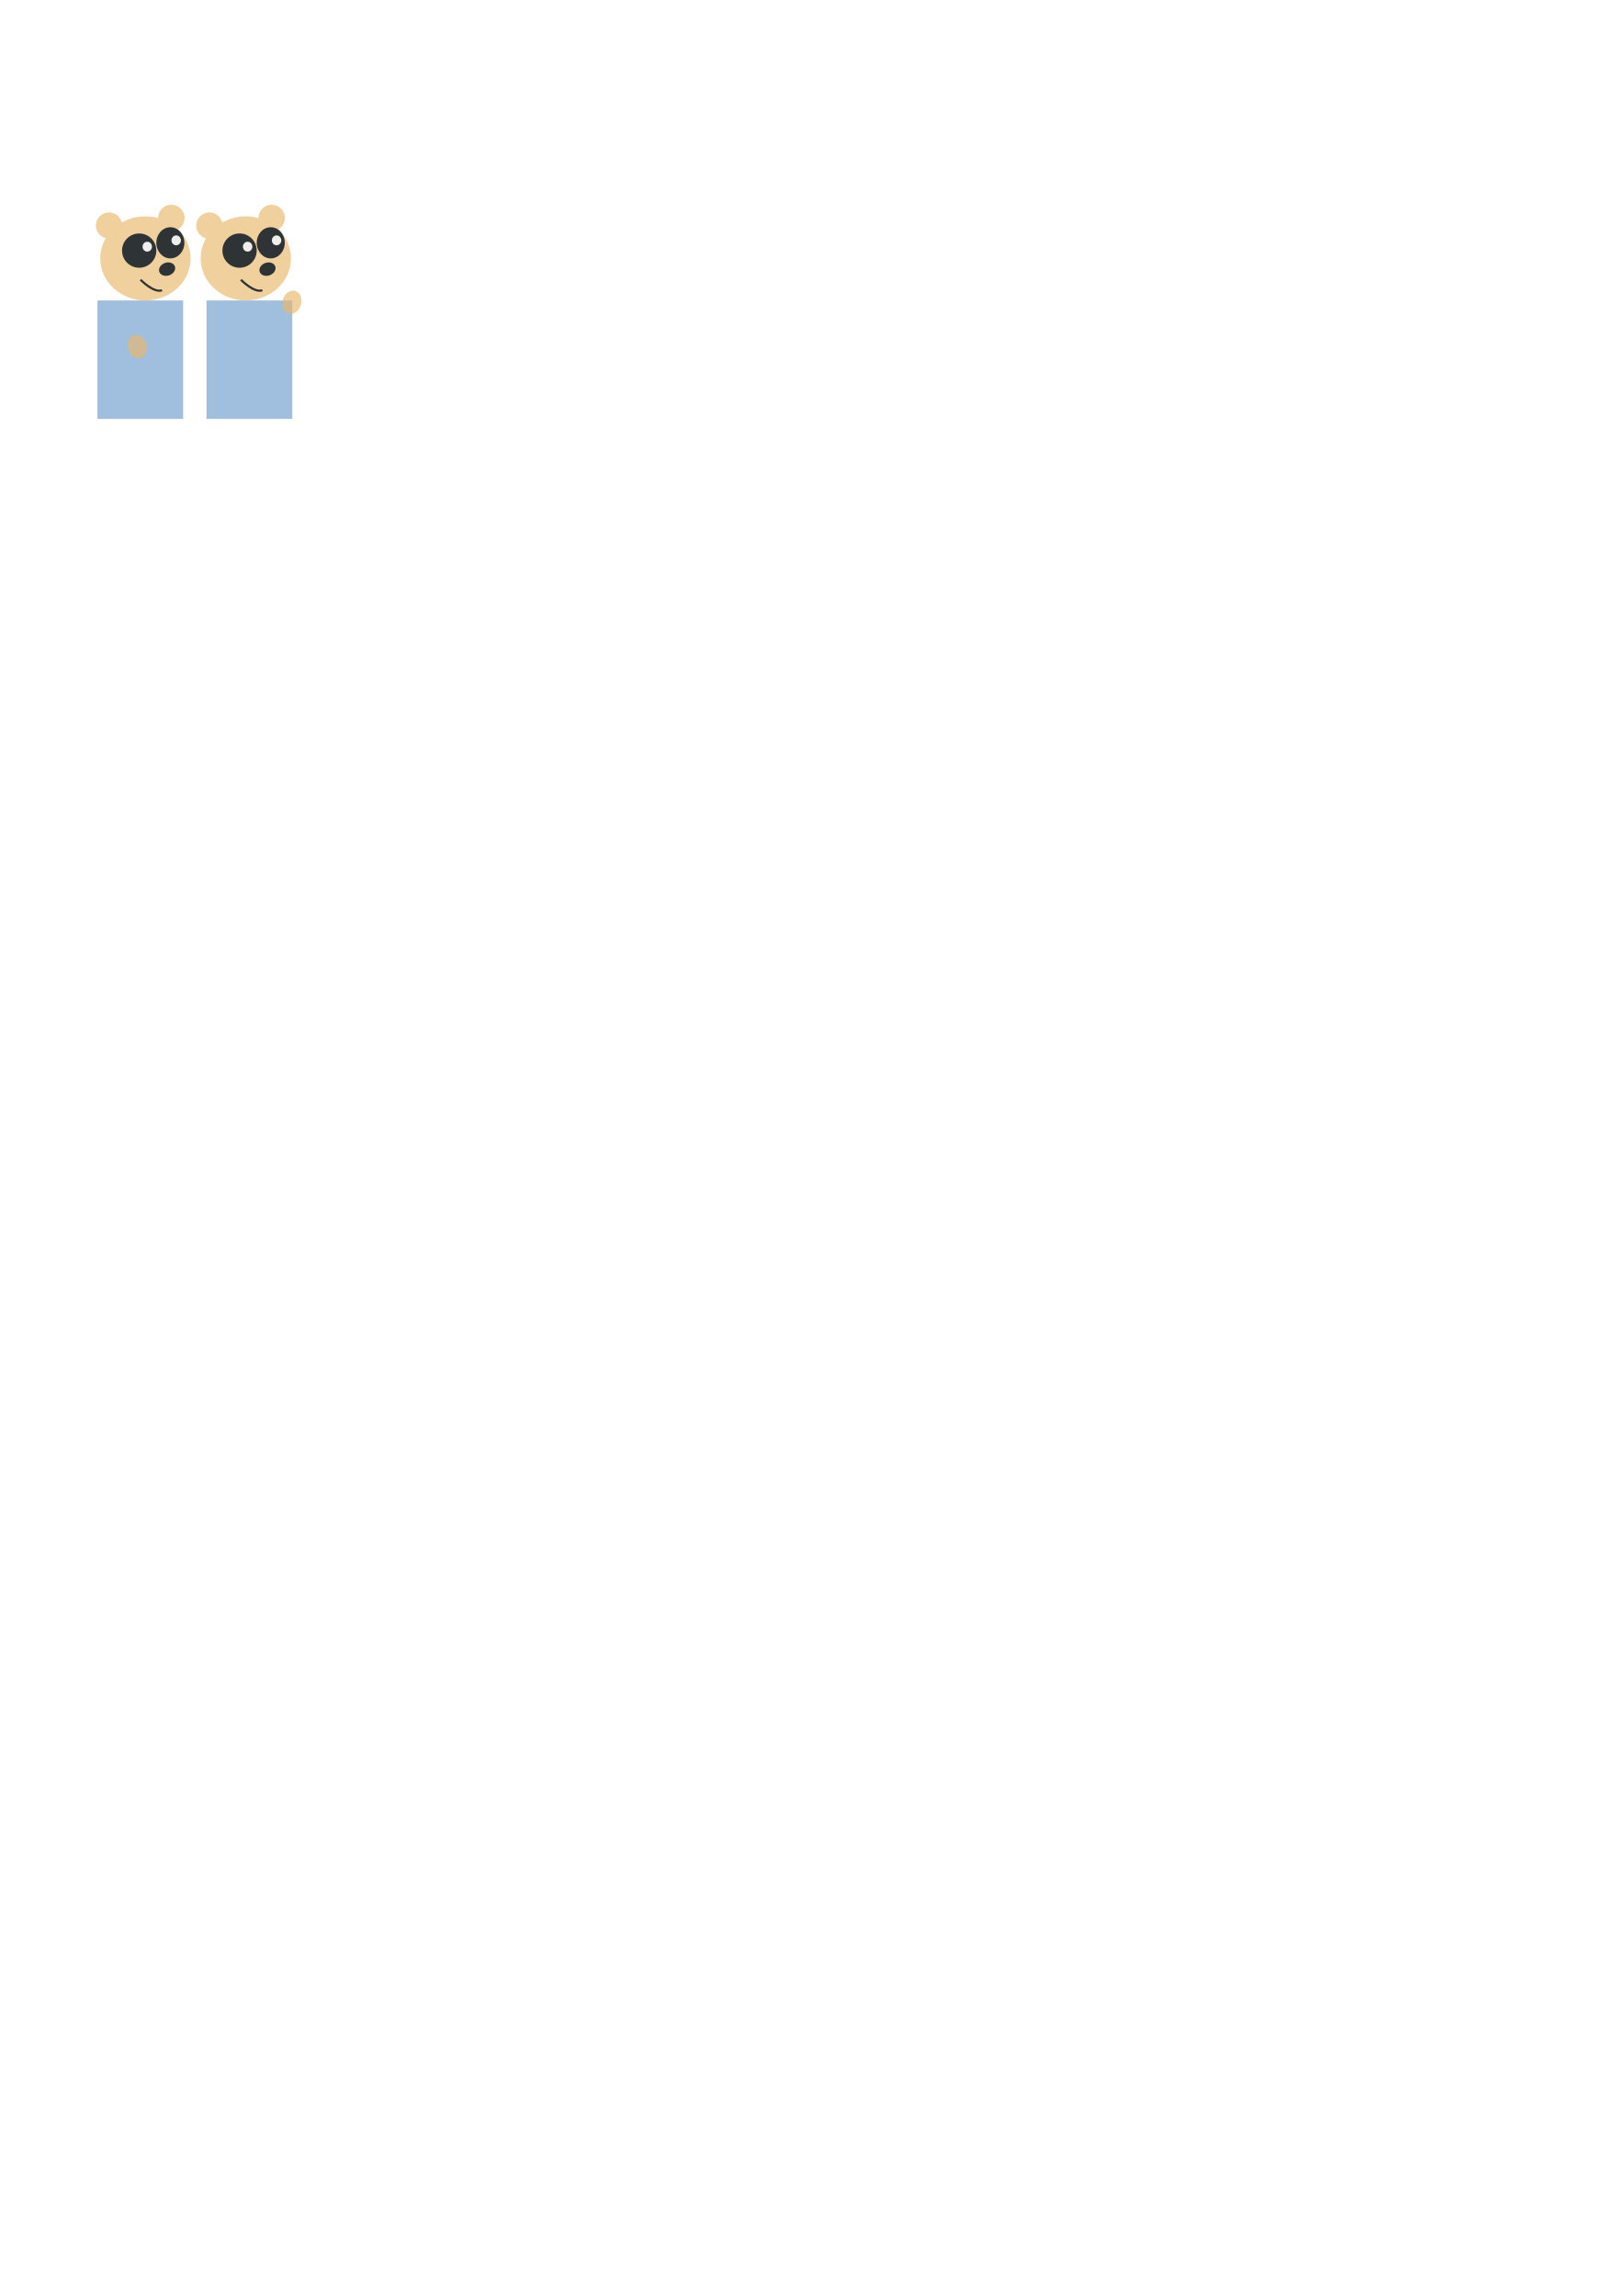
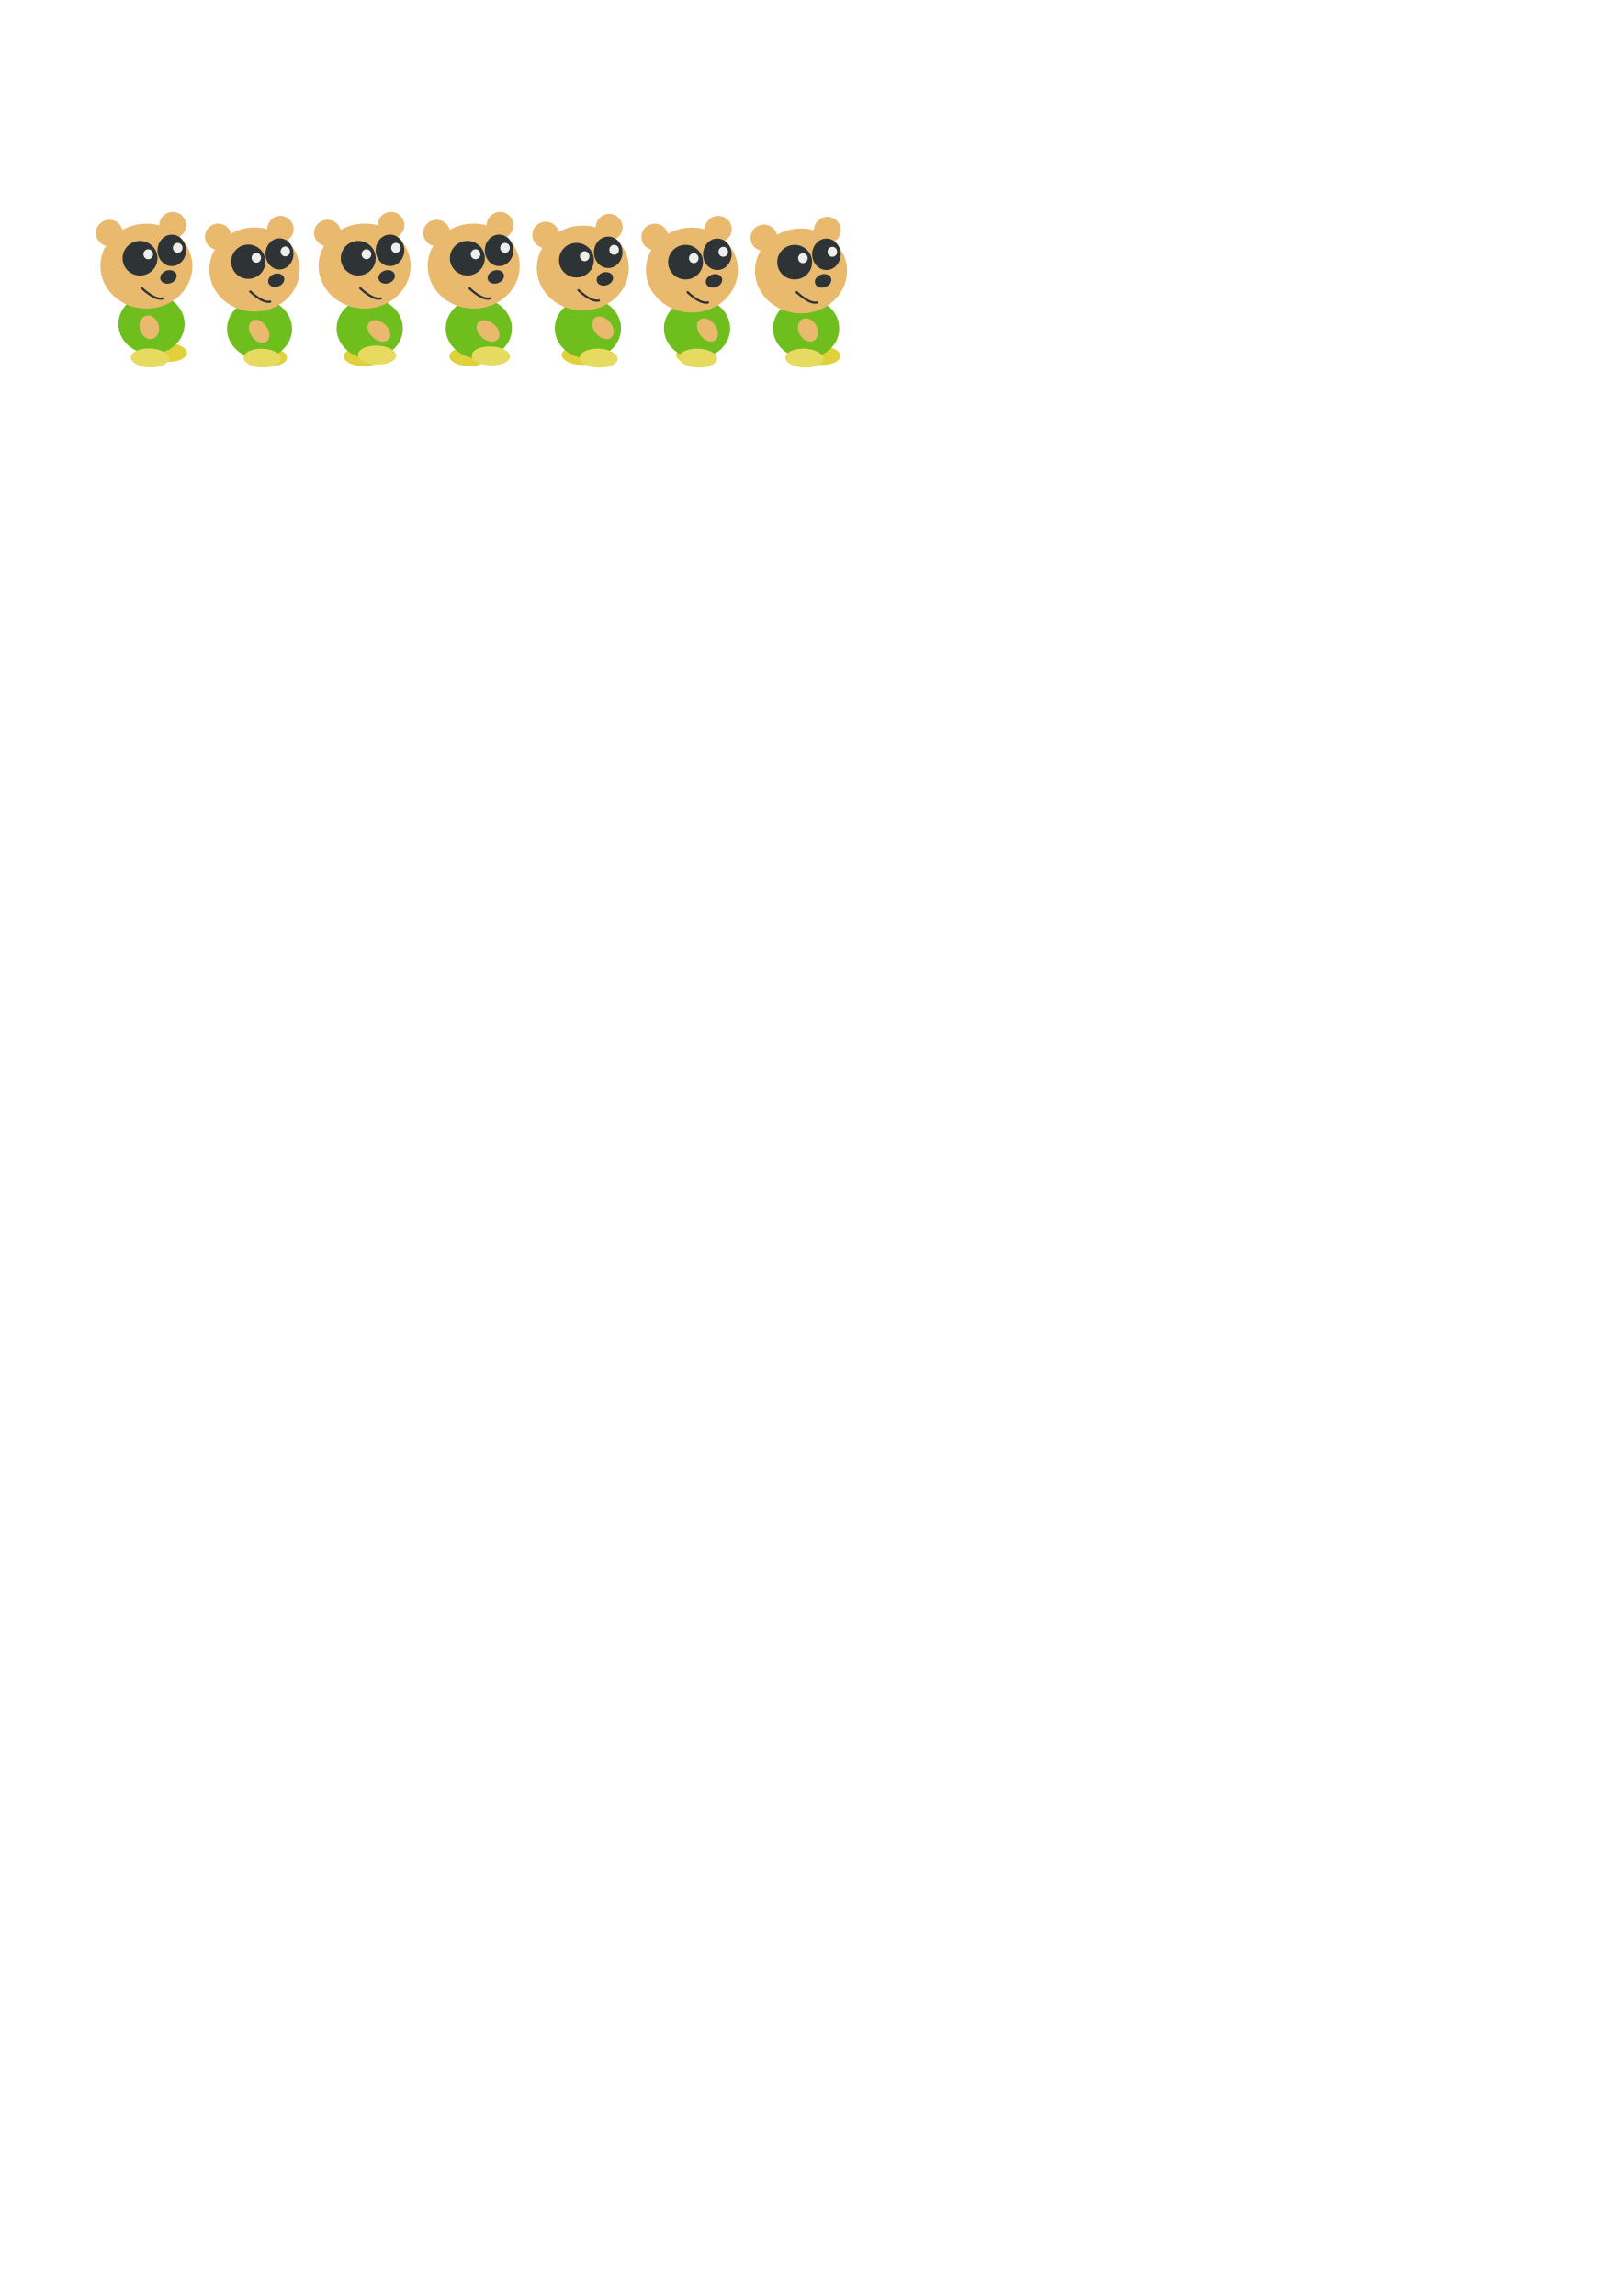
- <svg xmlns="http://www.w3.org/2000/svg" width="744.094" height="1052.362" id="svg3849" version="1.1">
-   <defs id="defs3851" />
+ <svg xmlns="http://www.w3.org/2000/svg" xmlns:ns1="http://www.openswatchbook.org/uri/2009/osb" xmlns:xlink="http://www.w3.org/1999/xlink" width="744.094" height="1052.362" id="svg3849" version="1.1">
+   <defs id="defs3851">
+     <linearGradient id="linearGradient4155" ns1:paint="solid">
+       <stop style="stop-color:#a0c3f8;stop-opacity:0;" offset="0" id="stop4157" />
+     </linearGradient>
+     <linearGradient id="linearGradient4017" ns1:paint="solid">
+       <stop style="stop-color:#e9b96e;stop-opacity:1;" offset="0" id="stop4019" />
+     </linearGradient>
+     <linearGradient xlink:href="#linearGradient4017" id="linearGradient4021" x1="43.911" y1="115.786" x2="87.348" y2="115.786" gradientUnits="userSpaceOnUse" />
+     <linearGradient xlink:href="#linearGradient4155" id="linearGradient4159" x1="42.887" y1="118.979" x2="91.976" y2="118.979" gradientUnits="userSpaceOnUse" />
+     <linearGradient xlink:href="#linearGradient4017" id="linearGradient4428" gradientUnits="userSpaceOnUse" gradientTransform="translate(98.17901,-1.999978)" x1="43.911" y1="115.786" x2="87.348" y2="115.786" />
+     <linearGradient xlink:href="#linearGradient4155" id="linearGradient4433" gradientUnits="userSpaceOnUse" gradientTransform="translate(98.17901,0)" x1="42.887" y1="118.979" x2="91.976" y2="118.979" />
+     <linearGradient xlink:href="#linearGradient4017" id="linearGradient4448" gradientUnits="userSpaceOnUse" gradientTransform="translate(49.0895,-0.9000064)" x1="43.911" y1="115.786" x2="87.348" y2="115.786" />
+     <linearGradient xlink:href="#linearGradient4155" id="linearGradient4453" gradientUnits="userSpaceOnUse" gradientTransform="matrix(1.018548,0,0,1.009189,48.29406,-1.54849)" x1="42.887" y1="118.979" x2="91.976" y2="118.979" />
+     <linearGradient xlink:href="#linearGradient4017" id="linearGradient4508" gradientUnits="userSpaceOnUse" gradientTransform="translate(147.2685,-1.999978)" x1="43.911" y1="115.786" x2="87.348" y2="115.786" />
+     <linearGradient xlink:href="#linearGradient4155" id="linearGradient4513" gradientUnits="userSpaceOnUse" gradientTransform="translate(147.2685,0)" x1="42.887" y1="118.979" x2="91.976" y2="118.979" />
+     <linearGradient xlink:href="#linearGradient4017" id="linearGradient4568" gradientUnits="userSpaceOnUse" gradientTransform="translate(196.358,-1.099954)" x1="43.911" y1="115.786" x2="87.348" y2="115.786" />
+     <linearGradient xlink:href="#linearGradient4155" id="linearGradient4573" gradientUnits="userSpaceOnUse" gradientTransform="translate(196.358,0)" x1="42.887" y1="118.979" x2="91.976" y2="118.979" />
+     <linearGradient xlink:href="#linearGradient4017" id="linearGradient4628" gradientUnits="userSpaceOnUse" gradientTransform="translate(245.4475,-0.1999308)" x1="43.911" y1="115.786" x2="87.348" y2="115.786" />
+     <linearGradient xlink:href="#linearGradient4155" id="linearGradient4633" gradientUnits="userSpaceOnUse" gradientTransform="translate(245.4475,0)" x1="42.887" y1="118.979" x2="91.976" y2="118.979" />
+     <linearGradient xlink:href="#linearGradient4155" id="linearGradient4675" gradientUnits="userSpaceOnUse" gradientTransform="translate(245.4475,0)" x1="42.887" y1="118.979" x2="91.976" y2="118.979" />
+     <linearGradient xlink:href="#linearGradient4017" id="linearGradient4677" gradientUnits="userSpaceOnUse" gradientTransform="translate(245.4475,-0.1999308)" x1="43.911" y1="115.786" x2="87.348" y2="115.786" />
+     <linearGradient xlink:href="#linearGradient4017" id="linearGradient4688" gradientUnits="userSpaceOnUse" gradientTransform="translate(294.537,0.2000827)" x1="43.911" y1="115.786" x2="87.348" y2="115.786" />
+     <linearGradient xlink:href="#linearGradient4155" id="linearGradient4693" gradientUnits="userSpaceOnUse" gradientTransform="translate(294.537,0)" x1="42.887" y1="118.979" x2="91.976" y2="118.979" />
+     <linearGradient xlink:href="#linearGradient4017" id="linearGradient4704" gradientUnits="userSpaceOnUse" x1="43.911" y1="115.786" x2="87.348" y2="115.786" />
+     <linearGradient xlink:href="#linearGradient4155" id="linearGradient4709" gradientUnits="userSpaceOnUse" x1="42.887" y1="118.979" x2="91.976" y2="118.979" />
+     <linearGradient xlink:href="#linearGradient4155" id="linearGradient4739" gradientUnits="userSpaceOnUse" x1="42.887" y1="118.979" x2="91.976" y2="118.979" />
+     <linearGradient xlink:href="#linearGradient4017" id="linearGradient4741" gradientUnits="userSpaceOnUse" x1="43.911" y1="115.786" x2="87.348" y2="115.786" />
+     <linearGradient xlink:href="#linearGradient4155" id="linearGradient4743" gradientUnits="userSpaceOnUse" gradientTransform="translate(294.537,0)" x1="42.887" y1="118.979" x2="91.976" y2="118.979" />
+     <linearGradient xlink:href="#linearGradient4017" id="linearGradient4745" gradientUnits="userSpaceOnUse" gradientTransform="translate(294.537,0.2000827)" x1="43.911" y1="115.786" x2="87.348" y2="115.786" />
+     <linearGradient xlink:href="#linearGradient4155" id="linearGradient4761" gradientUnits="userSpaceOnUse" gradientTransform="matrix(1.018548,0,0,1.009189,48.29406,-1.54849)" x1="42.887" y1="118.979" x2="91.976" y2="118.979" />
+     <linearGradient xlink:href="#linearGradient4017" id="linearGradient4763" gradientUnits="userSpaceOnUse" gradientTransform="translate(49.0895,-0.9000064)" x1="43.911" y1="115.786" x2="87.348" y2="115.786" />
+     <linearGradient xlink:href="#linearGradient4017" id="linearGradient4774" gradientUnits="userSpaceOnUse" gradientTransform="matrix(1.018548,0,0,1.009189,299.2045,4.65343)" x1="43.911" y1="115.786" x2="87.348" y2="115.786" />
+     <linearGradient xlink:href="#linearGradient4155" id="linearGradient4779" gradientUnits="userSpaceOnUse" gradientTransform="matrix(1.018548,0,0,1.009189,299.2045,-1.548491)" x1="42.887" y1="118.979" x2="91.976" y2="118.979" />
+     <linearGradient xlink:href="#linearGradient4017" id="linearGradient4790" gradientUnits="userSpaceOnUse" gradientTransform="matrix(1.018548,0,0,1.009189,249.2045,4.249741)" x1="43.911" y1="115.786" x2="87.348" y2="115.786" />
+     <linearGradient xlink:href="#linearGradient4155" id="linearGradient4795" gradientUnits="userSpaceOnUse" gradientTransform="matrix(1.018548,0,0,1.009189,249.2045,-1.548491)" x1="42.887" y1="118.979" x2="91.976" y2="118.979" />
+     <linearGradient xlink:href="#linearGradient4017" id="linearGradient4806" gradientUnits="userSpaceOnUse" gradientTransform="matrix(1.018548,0,0,1.009189,199.2046,3.341448)" x1="43.911" y1="115.786" x2="87.348" y2="115.786" />
+     <linearGradient xlink:href="#linearGradient4155" id="linearGradient4811" gradientUnits="userSpaceOnUse" gradientTransform="matrix(1.018548,0,0,1.009189,199.2046,-1.548491)" x1="42.887" y1="118.979" x2="91.976" y2="118.979" />
+     <linearGradient xlink:href="#linearGradient4017" id="linearGradient4822" gradientUnits="userSpaceOnUse" gradientTransform="matrix(1.018548,0,0,1.009189,149.2046,2.433154)" x1="43.911" y1="115.786" x2="87.348" y2="115.786" />
+     <linearGradient xlink:href="#linearGradient4155" id="linearGradient4827" gradientUnits="userSpaceOnUse" gradientTransform="matrix(1.018548,0,0,1.009189,149.2046,-1.548491)" x1="42.887" y1="118.979" x2="91.976" y2="118.979" />
+     <linearGradient xlink:href="#linearGradient4017" id="linearGradient4838" gradientUnits="userSpaceOnUse" gradientTransform="matrix(1.018548,0,0,1.009189,99.20456,2.433154)" x1="43.911" y1="115.786" x2="87.348" y2="115.786" />
+     <linearGradient xlink:href="#linearGradient4155" id="linearGradient4843" gradientUnits="userSpaceOnUse" gradientTransform="matrix(1.018548,0,0,1.009189,99.20456,-1.548491)" x1="42.887" y1="118.979" x2="91.976" y2="118.979" />
+     <linearGradient xlink:href="#linearGradient4017" id="linearGradient4854" gradientUnits="userSpaceOnUse" gradientTransform="translate(50.00001,5.099995)" x1="43.911" y1="115.786" x2="87.348" y2="115.786" />
+     <linearGradient xlink:href="#linearGradient4155" id="linearGradient4859" gradientUnits="userSpaceOnUse" gradientTransform="matrix(1.018548,0,0,1.009189,49.20456,-1.548488)" x1="42.887" y1="118.979" x2="91.976" y2="118.979" />
+     <linearGradient xlink:href="#linearGradient4017" id="linearGradient4870" gradientUnits="userSpaceOnUse" x1="43.911" y1="115.786" x2="87.348" y2="115.786" gradientTransform="matrix(1.018548,0,0,1.009189,-0.7954488,2.451509)" />
+     <linearGradient xlink:href="#linearGradient4155" id="linearGradient4875" gradientUnits="userSpaceOnUse" x1="42.887" y1="118.979" x2="91.976" y2="118.979" gradientTransform="matrix(1.018548,0,0,1.009189,-0.7954488,-1.548491)" />
+   </defs>
  <g id="layer1">
-     <rect style="fill:none;stroke:none" id="rect3857" width="50" height="100" x="38.929" y="92.719" />
-     <path style="fill:#e9b96e;fill-opacity:0.668;stroke:none" d="m 78.504,93.848 c -3.351,0 -6.062,2.702 -6.062,6.031 0,0.011 -5.8e-5,0.02 0,0.031 -1.838,-0.497 -3.802,-0.75 -5.812,-0.75 -3.961,0 -7.635,1.048 -10.781,2.844 -0.64,-2.647 -3.014,-4.625 -5.875,-4.625 -3.351,0 -6.062,2.702 -6.062,6.031 0,2.802 1.923,5.137 4.531,5.812 -1.603,2.738 -2.5,5.881 -2.5,9.219 0,10.651 9.247,19.281 20.688,19.281 11.44,0 20.719,-8.63 20.719,-19.281 0,-5.188 -2.202,-9.909 -5.781,-13.375 1.802,-1.045 3,-2.965 3,-5.187 0,-3.329 -2.712,-6.031 -6.062,-6.031 z" id="path3859" />
-     <rect style="fill:#729fcf;fill-opacity:0.668;stroke:none" id="rect4369" width="39.286" height="54.286" x="44.643" y="137.719" />
-     <path style="fill:#2e3436;stroke:none" id="path4371" d="m 82.143,118.791 a 7.857,5.714 0 1 1 -15.714,0 7.857,5.714 0 1 1 15.714,0 z" transform="matrix(0.4040476,-0.2482404,0.3337328,0.4174629,6.916676,92.20386)" />
-     <path transform="matrix(1,0,0,1.375,-10.5,-48.4751)" d="m 82.143,118.791 a 7.857,5.714 0 1 1 -15.714,0 7.857,5.714 0 1 1 15.714,0 z" id="path4373" style="fill:#2e3436;stroke:none" />
-     <path style="fill:#2e3436;stroke:none" id="path4375" d="m 82.143,118.791 a 7.857,5.714 0 1 1 -15.714,0 7.857,5.714 0 1 1 15.714,0 z" transform="matrix(0.8181818,0,0,1.25,17.29221,-37.19769)" />
-     <path transform="matrix(0.274775,0,0,0.3964466,47.07278,65.96877)" d="m 82.143,118.791 a 7.857,5.714 0 1 1 -15.714,0 7.857,5.714 0 1 1 15.714,0 z" id="path4377" style="fill:#eeeeec;stroke:none" />
-     <path style="fill:#eeeeec;stroke:none" id="path4379" d="m 82.143,118.791 a 7.857,5.714 0 1 1 -15.714,0 7.857,5.714 0 1 1 15.714,0 z" transform="matrix(0.274775,0,0,0.3964466,60.33103,63.06458)" />
-     <path style="fill:none;stroke:#2e3436;stroke-width:1px;stroke-linecap:butt;stroke-linejoin:miter;stroke-opacity:1" d="m 64.395,128.217 c 0,0 6.187,6.313 9.849,4.798" id="path4381" />
-     <rect y="92.719" x="88.929" height="100" width="50" id="rect4401" style="fill:none;stroke:none" />
-     <path id="path4403" d="m 124.504,93.848 c -3.351,0 -6.062,2.702 -6.062,6.031 0,0.011 -5e-5,0.02 0,0.031 -1.838,-0.497 -3.802,-0.75 -5.812,-0.75 -3.961,0 -7.635,1.048 -10.781,2.844 -0.64,-2.647 -3.014,-4.625 -5.875,-4.625 -3.351,0 -6.062,2.702 -6.062,6.031 0,2.802 1.923,5.137 4.531,5.812 -1.603,2.738 -2.5,5.881 -2.5,9.219 0,10.651 9.247,19.281 20.687,19.281 11.44,0 20.719,-8.63 20.719,-19.281 0,-5.188 -2.202,-9.909 -5.781,-13.375 1.802,-1.045 3,-2.965 3,-5.187 0,-3.329 -2.712,-6.031 -6.062,-6.031 z" style="fill:#e9b96e;fill-opacity:0.668;stroke:none" />
-     <rect y="137.719" x="94.643" height="54.286" width="39.286" id="rect4405" style="fill:#729fcf;fill-opacity:0.668;stroke:none" />
-     <path transform="matrix(0.4040476,-0.2482404,0.3337328,0.4174629,52.91668,92.20386)" d="m 82.143,118.791 a 7.857,5.714 0 1 1 -15.714,0 7.857,5.714 0 1 1 15.714,0 z" id="path4407" style="fill:#2e3436;stroke:none" />
-     <path style="fill:#2e3436;stroke:none" id="path4409" d="m 82.143,118.791 a 7.857,5.714 0 1 1 -15.714,0 7.857,5.714 0 1 1 15.714,0 z" transform="matrix(1,0,0,1.375,35.5,-48.4751)" />
-     <path transform="matrix(0.8181818,0,0,1.25,63.29221,-37.19769)" d="m 82.143,118.791 a 7.857,5.714 0 1 1 -15.714,0 7.857,5.714 0 1 1 15.714,0 z" id="path4411" style="fill:#2e3436;stroke:none" />
-     <path style="fill:#eeeeec;stroke:none" id="path4413" d="m 82.143,118.791 a 7.857,5.714 0 1 1 -15.714,0 7.857,5.714 0 1 1 15.714,0 z" transform="matrix(0.274775,0,0,0.3964466,93.07278,65.96877)" />
-     <path transform="matrix(0.274775,0,0,0.3964466,106.331,63.06458)" d="m 82.143,118.791 a 7.857,5.714 0 1 1 -15.714,0 7.857,5.714 0 1 1 15.714,0 z" id="path4415" style="fill:#eeeeec;stroke:none" />
-     <path id="path4417" d="m 110.395,128.217 c 0,0 6.187,6.313 9.849,4.798" style="fill:none;stroke:#2e3436;stroke-width:1px;stroke-linecap:butt;stroke-linejoin:miter;stroke-opacity:1" />
-     <path style="fill:#e8b86e;fill-opacity:0.667;stroke:none" id="path4428" d="m 149.643,128.791 a 4.286,4.643 0 1 1 -8.571,0 4.286,4.643 0 1 1 8.571,0 z" transform="matrix(0.9637847,-0.2666815,0.3077095,1.112059,-116.8366,54.38647)" />
-     <path transform="matrix(0.9564183,0.2920002,-0.3369233,1.10356,38.09411,-46.00918)" d="m 149.643,128.791 a 4.286,4.643 0 1 1 -8.571,0 4.286,4.643 0 1 1 8.571,0 z" id="path4430" style="fill:#e8b86e;fill-opacity:0.667;stroke:none" />
+     <rect style="fill:url(#linearGradient4875);fill-opacity:1;stroke:none" id="rect4029" width="50" height="100" x="42.887" y="68.523" />
+     <path transform="matrix(0.721091,0.0240775,-0.02024115,0.8577611,27.35307,20.8736)" d="m 85.358,161.913 a 12.122,5.051 0 1 1 -24.244,0 12.122,5.051 0 1 1 24.244,0 z" id="path4027" style="fill:#e0d13a;fill-opacity:1;stroke:none" />
+     <path style="fill:#6ebe1e;fill-opacity:1;stroke:none" id="path4023" d="m 101.015,155.347 a 12.879,16.668 0 1 1 -25.759,0 12.879,16.668 0 1 1 25.759,0 z" transform="matrix(1.17832,0,0,0.8256998,-34.42598,20.25184)" />
+     <path style="fill:url(#linearGradient4870);fill-opacity:1;stroke:none" d="m 79.165,97.162 c -3.413,0 -6.175,2.727 -6.175,6.087 0,0.011 -5.9e-5,0.021 0,0.032 -1.872,-0.502 -3.873,-0.757 -5.92,-0.757 -4.035,0 -7.776,1.058 -10.981,2.87 -0.652,-2.672 -3.07,-4.667 -5.984,-4.667 -3.413,0 -6.175,2.727 -6.175,6.087 0,2.828 1.959,5.185 4.615,5.866 -1.632,2.763 -2.546,5.935 -2.546,9.303 0,10.749 9.419,19.458 21.071,19.458 11.652,0 21.103,-8.709 21.103,-19.458 0,-5.236 -2.243,-10 -5.888,-13.498 1.835,-1.055 3.056,-2.992 3.056,-5.235 0,-3.359 -2.762,-6.087 -6.175,-6.087 z" id="path3859" />
+     <path style="fill:#2e3436;stroke:none" id="path4371" d="m 82.143,118.791 a 7.857,5.714 0 1 1 -15.714,0 7.857,5.714 0 1 1 15.714,0 z" transform="matrix(0.4115417,-0.2505214,0.3399227,0.4212989,6.249515,95.5026)" />
+     <path transform="matrix(1.018548,0,0,1.387634,-11.4902,-46.46901)" d="m 82.143,118.791 a 7.857,5.714 0 1 1 -15.714,0 7.857,5.714 0 1 1 15.714,0 z" id="path4373" style="fill:#2e3436;stroke:none" />
+     <path style="fill:#2e3436;stroke:none" id="path4375" d="m 82.143,118.791 a 7.857,5.714 0 1 1 -15.714,0 7.857,5.714 0 1 1 15.714,0 z" transform="matrix(0.8333572,0,0,1.261486,16.81749,-35.08797)" />
+     <path transform="matrix(0.2798714,0,0,0.4000894,47.15042,69.02644)" d="m 82.143,118.791 a 7.857,5.714 0 1 1 -15.714,0 7.857,5.714 0 1 1 15.714,0 z" id="path4377" style="fill:#eeeeec;stroke:none" />
+     <path style="fill:#eeeeec;stroke:none" id="path4379" d="m 82.143,118.791 a 7.857,5.714 0 1 1 -15.714,0 7.857,5.714 0 1 1 15.714,0 z" transform="matrix(0.2798714,0,0,0.4000894,60.65458,66.09556)" />
+     <path style="fill:none;stroke:#2e3436;stroke-width:1.014px;stroke-linecap:butt;stroke-linejoin:miter;stroke-opacity:1" d="m 64.794,131.846 c 0,0 6.302,6.371 10.032,4.842" id="path4381" />
+     <path style="fill:url(#linearGradient4017);fill-opacity:1;stroke:none" id="path4428" d="m 149.643,128.791 a 4.286,4.643 0 1 1 -8.571,0 4.286,4.643 0 1 1 8.571,0 z" transform="matrix(0.9816607,-0.269132,0.3134168,1.122278,-114.6547,44.59479)" />
+     <path style="fill:#e6da61;fill-opacity:1;stroke:none" id="path4025" d="m 85.358,161.913 a 12.122,5.051 0 1 1 -24.244,0 12.122,5.051 0 1 1 24.244,0 z" transform="matrix(0.721091,0.0240775,-0.02024115,0.8577611,19.12196,23.42219)" />
+     <rect y="68.523" x="92.887" height="100" width="50" id="rect4177" style="fill:url(#linearGradient4859);fill-opacity:1;stroke:none" />
+     <path style="fill:#e0d13a;fill-opacity:1;stroke:none" id="path4179" d="m 85.358,161.913 a 12.122,5.051 0 1 1 -24.244,0 12.122,5.051 0 1 1 24.244,0 z" transform="matrix(0.70796,0.02385828,-0.01987256,0.8499513,74.33629,24.25436)" />
+     <path transform="matrix(1.156863,0,0,0.8181818,16.98188,23.63826)" d="m 101.015,155.347 a 12.879,16.668 0 1 1 -25.759,0 12.879,16.668 0 1 1 25.759,0 z" id="path4181" style="fill:#6ebe1e;fill-opacity:1;stroke:none" />
+     <path id="path4183" d="m 128.504,98.948 c -3.351,0 -6.062,2.702 -6.062,6.031 0,0.011 -6e-5,0.02 0,0.031 -1.838,-0.497 -3.802,-0.75 -5.812,-0.75 -3.961,0 -7.635,1.048 -10.781,2.844 -0.64,-2.647 -3.014,-4.625 -5.875,-4.625 -3.351,0 -6.062,2.702 -6.062,6.031 0,2.802 1.923,5.137 4.531,5.812 -1.603,2.738 -2.5,5.881 -2.5,9.219 0,10.651 9.247,19.281 20.687,19.281 11.44,0 20.719,-8.63 20.719,-19.281 0,-5.188 -2.202,-9.909 -5.781,-13.375 1.802,-1.045 3,-2.965 3,-5.187 0,-3.329 -2.712,-6.031 -6.062,-6.031 z" style="fill:url(#linearGradient4854);fill-opacity:1;stroke:none" />
+     <path transform="matrix(0.4040476,-0.2482404,0.3337328,0.4174629,56.91668,97.30386)" d="m 82.143,118.791 a 7.857,5.714 0 1 1 -15.714,0 7.857,5.714 0 1 1 15.714,0 z" id="path4185" style="fill:#2e3436;stroke:none" />
+     <path style="fill:#2e3436;stroke:none" id="path4187" d="m 82.143,118.791 a 7.857,5.714 0 1 1 -15.714,0 7.857,5.714 0 1 1 15.714,0 z" transform="matrix(1,0,0,1.375,39.50001,-43.37511)" />
+     <path transform="matrix(0.8181818,0,0,1.25,67.29221,-32.09769)" d="m 82.143,118.791 a 7.857,5.714 0 1 1 -15.714,0 7.857,5.714 0 1 1 15.714,0 z" id="path4189" style="fill:#2e3436;stroke:none" />
+     <path style="fill:#eeeeec;stroke:none" id="path4191" d="m 82.143,118.791 a 7.857,5.714 0 1 1 -15.714,0 7.857,5.714 0 1 1 15.714,0 z" transform="matrix(0.274775,0,0,0.3964466,97.07278,71.06876)" />
+     <path transform="matrix(0.274775,0,0,0.3964466,110.331,68.16458)" d="m 82.143,118.791 a 7.857,5.714 0 1 1 -15.714,0 7.857,5.714 0 1 1 15.714,0 z" id="path4193" style="fill:#eeeeec;stroke:none" />
+     <path id="path4195" d="m 114.395,133.317 c 0,0 6.187,6.313 9.849,4.798" style="fill:none;stroke:#2e3436;stroke-width:1px;stroke-linecap:butt;stroke-linejoin:miter;stroke-opacity:1" />
+     <path transform="matrix(0.8781461,-0.3532809,0.5829284,1.079443,-83.96016,64.23975)" d="m 149.643,128.791 a 4.286,4.643 0 1 1 -8.571,0 4.286,4.643 0 1 1 8.571,0 z" id="path4197" style="fill:url(#linearGradient4017);fill-opacity:1;stroke:none" />
+     <path transform="matrix(0.70796,0.02385828,-0.01987256,0.8499513,71.55473,24.77974)" d="m 85.358,161.913 a 12.122,5.051 0 1 1 -24.244,0 12.122,5.051 0 1 1 24.244,0 z" id="path4199" style="fill:#e6da61;fill-opacity:1;stroke:none" />
+     <rect style="fill:url(#linearGradient4843);fill-opacity:1;stroke:none" id="rect4387" width="50" height="100" x="142.887" y="68.523" />
+     <path transform="matrix(0.721091,0.0240775,-0.02024115,0.8577611,116.76,22.8736)" d="m 85.358,161.913 a 12.122,5.051 0 1 1 -24.244,0 12.122,5.051 0 1 1 24.244,0 z" id="path4389" style="fill:#e0d13a;fill-opacity:1;stroke:none" />
+     <path style="fill:#6ebe1e;fill-opacity:1;stroke:none" id="path4391" d="m 101.015,155.347 a 12.879,16.668 0 1 1 -25.759,0 12.879,16.668 0 1 1 25.759,0 z" transform="matrix(1.17832,0,0,0.8256998,65.57403,22.25184)" />
+     <path style="fill:url(#linearGradient4838);fill-opacity:1;stroke:none" d="m 179.165,97.144 c -3.413,0 -6.175,2.727 -6.175,6.087 0,0.011 -6e-5,0.021 0,0.032 -1.872,-0.502 -3.873,-0.757 -5.92,-0.757 -4.035,0 -7.776,1.058 -10.981,2.87 -0.652,-2.672 -3.07,-4.667 -5.984,-4.667 -3.413,0 -6.175,2.727 -6.175,6.087 0,2.828 1.959,5.185 4.615,5.866 -1.632,2.763 -2.546,5.935 -2.546,9.303 0,10.749 9.419,19.458 21.071,19.458 11.652,0 21.103,-8.709 21.103,-19.458 0,-5.236 -2.243,-10 -5.888,-13.498 1.835,-1.055 3.056,-2.992 3.056,-5.235 0,-3.359 -2.762,-6.087 -6.175,-6.087 z" id="path4393" />
+     <path style="fill:#2e3436;stroke:none" id="path4395" d="m 82.143,118.791 a 7.857,5.714 0 1 1 -15.714,0 7.857,5.714 0 1 1 15.714,0 z" transform="matrix(0.4115417,-0.2505214,0.3399227,0.4212989,106.2495,95.48425)" />
+     <path transform="matrix(1.018548,0,0,1.387634,88.50981,-46.48736)" d="m 82.143,118.791 a 7.857,5.714 0 1 1 -15.714,0 7.857,5.714 0 1 1 15.714,0 z" id="path4397" style="fill:#2e3436;stroke:none" />
+     <path style="fill:#2e3436;stroke:none" id="path4399" d="m 82.143,118.791 a 7.857,5.714 0 1 1 -15.714,0 7.857,5.714 0 1 1 15.714,0 z" transform="matrix(0.8333572,0,0,1.261486,116.8175,-35.10632)" />
+     <path transform="matrix(0.2798714,0,0,0.4000894,147.1504,69.00809)" d="m 82.143,118.791 a 7.857,5.714 0 1 1 -15.714,0 7.857,5.714 0 1 1 15.714,0 z" id="path4401" style="fill:#eeeeec;stroke:none" />
+     <path style="fill:#eeeeec;stroke:none" id="path4403" d="m 82.143,118.791 a 7.857,5.714 0 1 1 -15.714,0 7.857,5.714 0 1 1 15.714,0 z" transform="matrix(0.2798714,0,0,0.4000894,160.6546,66.07721)" />
+     <path style="fill:none;stroke:#2e3436;stroke-width:1.014px;stroke-linecap:butt;stroke-linejoin:miter;stroke-opacity:1" d="m 164.794,131.828 c 0,0 6.302,6.371 10.032,4.842" id="path4405" />
+     <path style="fill:url(#linearGradient4017);fill-opacity:1;stroke:none" id="path4407" d="m 149.643,128.791 a 4.286,4.643 0 1 1 -8.571,0 4.286,4.643 0 1 1 8.571,0 z" transform="matrix(0.7718682,-0.5723693,0.8564315,0.9015155,-48.83807,118.789)" />
+     <path style="fill:#e6da61;fill-opacity:1;stroke:none" id="path4409" d="m 85.358,161.913 a 12.122,5.051 0 1 1 -24.244,0 12.122,5.051 0 1 1 24.244,0 z" transform="matrix(0.721091,0.0240775,-0.02024115,0.8577611,123.2981,22.0923)" />
+     <rect y="68.523" x="192.887" height="100" width="50" id="rect4471" style="fill:url(#linearGradient4827);fill-opacity:1;stroke:none" />
+     <path style="fill:#e0d13a;fill-opacity:1;stroke:none" id="path4473" d="m 85.358,161.913 a 12.122,5.051 0 1 1 -24.244,0 12.122,5.051 0 1 1 24.244,0 z" transform="matrix(0.721091,0.0240775,-0.02024115,0.8577611,165.1298,22.8736)" />
+     <path transform="matrix(1.17832,0,0,0.8256998,115.574,22.25184)" d="m 101.015,155.347 a 12.879,16.668 0 1 1 -25.759,0 12.879,16.668 0 1 1 25.759,0 z" id="path4475" style="fill:#6ebe1e;fill-opacity:1;stroke:none" />
+     <path id="path4477" d="m 229.165,97.144 c -3.413,0 -6.175,2.727 -6.175,6.087 0,0.011 -6e-5,0.021 0,0.032 -1.872,-0.502 -3.873,-0.757 -5.92,-0.757 -4.035,0 -7.776,1.058 -10.981,2.87 -0.652,-2.672 -3.07,-4.667 -5.984,-4.667 -3.413,0 -6.175,2.727 -6.175,6.087 0,2.828 1.959,5.185 4.615,5.866 -1.632,2.763 -2.546,5.935 -2.546,9.303 0,10.749 9.419,19.458 21.071,19.458 11.652,0 21.103,-8.709 21.103,-19.458 0,-5.236 -2.243,-10 -5.888,-13.498 1.835,-1.055 3.056,-2.992 3.056,-5.235 0,-3.359 -2.762,-6.087 -6.175,-6.087 z" style="fill:url(#linearGradient4822);fill-opacity:1;stroke:none" />
+     <path transform="matrix(0.4115417,-0.2505214,0.3399227,0.4212989,156.2495,95.48425)" d="m 82.143,118.791 a 7.857,5.714 0 1 1 -15.714,0 7.857,5.714 0 1 1 15.714,0 z" id="path4479" style="fill:#2e3436;stroke:none" />
+     <path style="fill:#2e3436;stroke:none" id="path4481" d="m 82.143,118.791 a 7.857,5.714 0 1 1 -15.714,0 7.857,5.714 0 1 1 15.714,0 z" transform="matrix(1.018548,0,0,1.387634,138.5098,-46.48736)" />
+     <path transform="matrix(0.8333572,0,0,1.261486,166.8175,-35.10632)" d="m 82.143,118.791 a 7.857,5.714 0 1 1 -15.714,0 7.857,5.714 0 1 1 15.714,0 z" id="path4483" style="fill:#2e3436;stroke:none" />
+     <path style="fill:#eeeeec;stroke:none" id="path4485" d="m 82.143,118.791 a 7.857,5.714 0 1 1 -15.714,0 7.857,5.714 0 1 1 15.714,0 z" transform="matrix(0.2798714,0,0,0.4000894,197.1504,69.00809)" />
+     <path transform="matrix(0.2798714,0,0,0.4000894,210.6546,66.07721)" d="m 82.143,118.791 a 7.857,5.714 0 1 1 -15.714,0 7.857,5.714 0 1 1 15.714,0 z" id="path4487" style="fill:#eeeeec;stroke:none" />
+     <path id="path4489" d="m 214.794,131.828 c 0,0 6.302,6.371 10.032,4.842" style="fill:none;stroke:#2e3436;stroke-width:1.014px;stroke-linecap:butt;stroke-linejoin:miter;stroke-opacity:1" />
+     <path transform="matrix(0.7718682,-0.5723693,0.8564315,0.9015155,1.161932,118.789)" d="m 149.643,128.791 a 4.286,4.643 0 1 1 -8.571,0 4.286,4.643 0 1 1 8.571,0 z" id="path4491" style="fill:url(#linearGradient4017);fill-opacity:1;stroke:none" />
+     <path transform="matrix(0.721091,0.0240775,-0.02024115,0.8577611,175.4365,22.49598)" d="m 85.358,161.913 a 12.122,5.051 0 1 1 -24.244,0 12.122,5.051 0 1 1 24.244,0 z" id="path4493" style="fill:#e6da61;fill-opacity:1;stroke:none" />
+     <rect style="fill:url(#linearGradient4811);fill-opacity:1;stroke:none" id="rect4531" width="50" height="100" x="242.887" y="68.523" />
+     <path transform="matrix(0.721091,0.0240775,-0.02024115,0.8577611,216.6571,22.2679)" d="m 85.358,161.913 a 12.122,5.051 0 1 1 -24.244,0 12.122,5.051 0 1 1 24.244,0 z" id="path4533" style="fill:#e0d13a;fill-opacity:1;stroke:none" />
+     <path style="fill:#6ebe1e;fill-opacity:1;stroke:none" id="path4535" d="m 101.015,155.347 a 12.879,16.668 0 1 1 -25.759,0 12.879,16.668 0 1 1 25.759,0 z" transform="matrix(1.17832,0,0,0.8256998,165.574,22.25184)" />
+     <path style="fill:url(#linearGradient4806);fill-opacity:1;stroke:none" d="m 279.165,98.052 c -3.413,0 -6.175,2.727 -6.175,6.087 0,0.011 -6e-5,0.021 0,0.032 -1.872,-0.502 -3.873,-0.757 -5.92,-0.757 -4.035,0 -7.776,1.058 -10.981,2.87 -0.652,-2.672 -3.07,-4.667 -5.984,-4.667 -3.413,0 -6.175,2.727 -6.175,6.087 0,2.828 1.959,5.185 4.615,5.866 -1.632,2.763 -2.546,5.935 -2.546,9.303 0,10.749 9.419,19.458 21.071,19.458 11.652,0 21.103,-8.709 21.103,-19.458 0,-5.236 -2.243,-10 -5.888,-13.498 1.835,-1.055 3.056,-2.992 3.056,-5.235 0,-3.359 -2.762,-6.087 -6.175,-6.087 z" id="path4537" />
+     <path style="fill:#2e3436;stroke:none" id="path4539" d="m 82.143,118.791 a 7.857,5.714 0 1 1 -15.714,0 7.857,5.714 0 1 1 15.714,0 z" transform="matrix(0.4115417,-0.2505214,0.3399227,0.4212989,206.2495,96.39255)" />
+     <path transform="matrix(1.018548,0,0,1.387634,188.5098,-45.57906)" d="m 82.143,118.791 a 7.857,5.714 0 1 1 -15.714,0 7.857,5.714 0 1 1 15.714,0 z" id="path4541" style="fill:#2e3436;stroke:none" />
+     <path style="fill:#2e3436;stroke:none" id="path4543" d="m 82.143,118.791 a 7.857,5.714 0 1 1 -15.714,0 7.857,5.714 0 1 1 15.714,0 z" transform="matrix(0.8333572,0,0,1.261486,216.8175,-34.19802)" />
+     <path transform="matrix(0.2798714,0,0,0.4000894,247.1504,69.91639)" d="m 82.143,118.791 a 7.857,5.714 0 1 1 -15.714,0 7.857,5.714 0 1 1 15.714,0 z" id="path4545" style="fill:#eeeeec;stroke:none" />
+     <path style="fill:#eeeeec;stroke:none" id="path4547" d="m 82.143,118.791 a 7.857,5.714 0 1 1 -15.714,0 7.857,5.714 0 1 1 15.714,0 z" transform="matrix(0.2798714,0,0,0.4000894,260.6546,66.98551)" />
+     <path style="fill:none;stroke:#2e3436;stroke-width:1.014px;stroke-linecap:butt;stroke-linejoin:miter;stroke-opacity:1" d="m 264.794,132.736 c 0,0 6.302,6.371 10.032,4.842" id="path4549" />
+     <path style="fill:url(#linearGradient4017);fill-opacity:1;stroke:none" id="path4551" d="m 149.643,128.791 a 4.286,4.643 0 1 1 -8.571,0 4.286,4.643 0 1 1 8.571,0 z" transform="matrix(0.8589236,-0.4338599,0.6890829,1.032782,62.72463,80.30408)" />
+     <path style="fill:#e6da61;fill-opacity:1;stroke:none" id="path4553" d="m 85.358,161.913 a 12.122,5.051 0 1 1 -24.244,0 12.122,5.051 0 1 1 24.244,0 z" transform="matrix(0.721091,0.0240775,-0.02024115,0.8577611,224.8249,23.50516)" />
+     <rect y="68.523" x="292.887" height="100" width="50" id="rect4591" style="fill:url(#linearGradient4795);fill-opacity:1;stroke:none" />
+     <path style="fill:#e0d13a;fill-opacity:1;stroke:none" id="path4593" d="m 85.358,161.913 a 12.122,5.051 0 1 1 -24.244,0 12.122,5.051 0 1 1 24.244,0 z" transform="matrix(0.721091,0.0240775,-0.02024115,0.8577611,269.1011,22.2679)" />
+     <path transform="matrix(1.17832,0,0,0.8256998,215.574,22.25184)" d="m 101.015,155.347 a 12.879,16.668 0 1 1 -25.759,0 12.879,16.668 0 1 1 25.759,0 z" id="path4595" style="fill:#6ebe1e;fill-opacity:1;stroke:none" />
+     <path id="path4597" d="m 329.165,98.96 c -3.413,0 -6.175,2.727 -6.175,6.087 0,0.011 -6e-5,0.021 0,0.032 -1.872,-0.502 -3.873,-0.757 -5.92,-0.757 -4.035,0 -7.776,1.058 -10.981,2.87 -0.652,-2.672 -3.07,-4.667 -5.984,-4.667 -3.413,0 -6.175,2.727 -6.175,6.087 0,2.828 1.959,5.185 4.615,5.866 -1.632,2.763 -2.546,5.935 -2.546,9.303 0,10.749 9.419,19.458 21.071,19.458 11.652,0 21.103,-8.709 21.103,-19.458 0,-5.236 -2.243,-10 -5.888,-13.498 1.835,-1.055 3.056,-2.992 3.056,-5.235 0,-3.359 -2.762,-6.087 -6.175,-6.087 z" style="fill:url(#linearGradient4790);fill-opacity:1;stroke:none" />
+     <path transform="matrix(0.4115417,-0.2505214,0.3399227,0.4212989,256.2495,97.30085)" d="m 82.143,118.791 a 7.857,5.714 0 1 1 -15.714,0 7.857,5.714 0 1 1 15.714,0 z" id="path4599" style="fill:#2e3436;stroke:none" />
+     <path style="fill:#2e3436;stroke:none" id="path4601" d="m 82.143,118.791 a 7.857,5.714 0 1 1 -15.714,0 7.857,5.714 0 1 1 15.714,0 z" transform="matrix(1.018548,0,0,1.387634,238.5098,-44.67077)" />
+     <path transform="matrix(0.8333572,0,0,1.261486,266.8175,-33.28973)" d="m 82.143,118.791 a 7.857,5.714 0 1 1 -15.714,0 7.857,5.714 0 1 1 15.714,0 z" id="path4603" style="fill:#2e3436;stroke:none" />
+     <path style="fill:#eeeeec;stroke:none" id="path4605" d="m 82.143,118.791 a 7.857,5.714 0 1 1 -15.714,0 7.857,5.714 0 1 1 15.714,0 z" transform="matrix(0.2798714,0,0,0.4000894,297.1504,70.82468)" />
+     <path transform="matrix(0.2798714,0,0,0.4000894,310.6546,67.89381)" d="m 82.143,118.791 a 7.857,5.714 0 1 1 -15.714,0 7.857,5.714 0 1 1 15.714,0 z" id="path4607" style="fill:#eeeeec;stroke:none" />
+     <path id="path4609" d="m 314.794,133.645 c 0,0 6.302,6.371 10.032,4.842" style="fill:none;stroke:#2e3436;stroke-width:1.014px;stroke-linecap:butt;stroke-linejoin:miter;stroke-opacity:1" />
+     <path transform="matrix(0.8852483,-0.3783643,0.6207859,1.074459,115.5955,67.85964)" d="m 149.643,128.791 a 4.286,4.643 0 1 1 -8.571,0 4.286,4.643 0 1 1 8.571,0 z" id="path4611" style="fill:url(#linearGradient4017);fill-opacity:1;stroke:none" />
+     <path transform="matrix(0.721091,0.0240775,-0.02024115,0.8577611,270.3428,23.50516)" d="m 85.358,161.913 a 12.122,5.051 0 1 1 -24.244,0 12.122,5.051 0 1 1 24.244,0 z" id="path4613" style="fill:#e6da61;fill-opacity:1;stroke:none" />
+     <rect style="fill:url(#linearGradient4779);fill-opacity:1;stroke:none" id="rect4651" width="50" height="100" x="342.887" y="68.523" />
+     <path transform="matrix(0.721091,0.0240775,-0.02024115,0.8577611,326.8416,22.2679)" d="m 85.358,161.913 a 12.122,5.051 0 1 1 -24.244,0 12.122,5.051 0 1 1 24.244,0 z" id="path4653" style="fill:#e0d13a;fill-opacity:1;stroke:none" />
+     <path style="fill:#6ebe1e;fill-opacity:1;stroke:none" id="path4655" d="m 101.015,155.347 a 12.879,16.668 0 1 1 -25.759,0 12.879,16.668 0 1 1 25.759,0 z" transform="matrix(1.17832,0,0,0.8256998,265.574,22.25184)" />
+     <path style="fill:url(#linearGradient4774);fill-opacity:1;stroke:none" d="m 379.165,99.364 c -3.413,0 -6.175,2.727 -6.175,6.087 0,0.011 -6e-5,0.021 0,0.032 -1.872,-0.502 -3.873,-0.757 -5.92,-0.757 -4.035,0 -7.776,1.058 -10.981,2.87 -0.652,-2.672 -3.07,-4.667 -5.984,-4.667 -3.413,0 -6.175,2.727 -6.175,6.087 0,2.828 1.959,5.185 4.615,5.866 -1.632,2.763 -2.546,5.935 -2.546,9.303 0,10.749 9.419,19.458 21.071,19.458 11.652,0 21.103,-8.709 21.103,-19.458 0,-5.236 -2.243,-10 -5.888,-13.498 1.835,-1.055 3.056,-2.992 3.056,-5.235 0,-3.359 -2.762,-6.087 -6.175,-6.087 z" id="path4657" />
+     <path style="fill:#2e3436;stroke:none" id="path4659" d="m 82.143,118.791 a 7.857,5.714 0 1 1 -15.714,0 7.857,5.714 0 1 1 15.714,0 z" transform="matrix(0.4115417,-0.2505214,0.3399227,0.4212989,306.2495,97.30085)" />
+     <path transform="matrix(1.018548,0,0,1.387634,288.5098,-44.67077)" d="m 82.143,118.791 a 7.857,5.714 0 1 1 -15.714,0 7.857,5.714 0 1 1 15.714,0 z" id="path4661" style="fill:#2e3436;stroke:none" />
+     <path style="fill:#2e3436;stroke:none" id="path4663" d="m 82.143,118.791 a 7.857,5.714 0 1 1 -15.714,0 7.857,5.714 0 1 1 15.714,0 z" transform="matrix(0.8333572,0,0,1.261486,316.8175,-33.28973)" />
+     <path transform="matrix(0.2798714,0,0,0.4000894,347.1504,70.82468)" d="m 82.143,118.791 a 7.857,5.714 0 1 1 -15.714,0 7.857,5.714 0 1 1 15.714,0 z" id="path4665" style="fill:#eeeeec;stroke:none" />
+     <path style="fill:#eeeeec;stroke:none" id="path4667" d="m 82.143,118.791 a 7.857,5.714 0 1 1 -15.714,0 7.857,5.714 0 1 1 15.714,0 z" transform="matrix(0.2798714,0,0,0.4000894,360.6546,67.89381)" />
+     <path style="fill:none;stroke:#2e3436;stroke-width:1.014px;stroke-linecap:butt;stroke-linejoin:miter;stroke-opacity:1" d="m 364.794,133.645 c 0,0 6.302,6.371 10.032,4.842" id="path4669" />
+     <path style="fill:url(#linearGradient4017);fill-opacity:1;stroke:none" id="path4671" d="m 149.643,128.791 a 4.286,4.643 0 1 1 -8.571,0 4.286,4.643 0 1 1 8.571,0 z" transform="matrix(0.9299166,-0.3783643,0.4939393,1.074459,171.4849,67.85964)" />
+     <path style="fill:#e6da61;fill-opacity:1;stroke:none" id="path4673" d="m 85.358,161.913 a 12.122,5.051 0 1 1 -24.244,0 12.122,5.051 0 1 1 24.244,0 z" transform="matrix(0.7169009,0.0240775,-0.02012353,0.8577611,319.357,23.50516)" />
  </g>
</svg>
